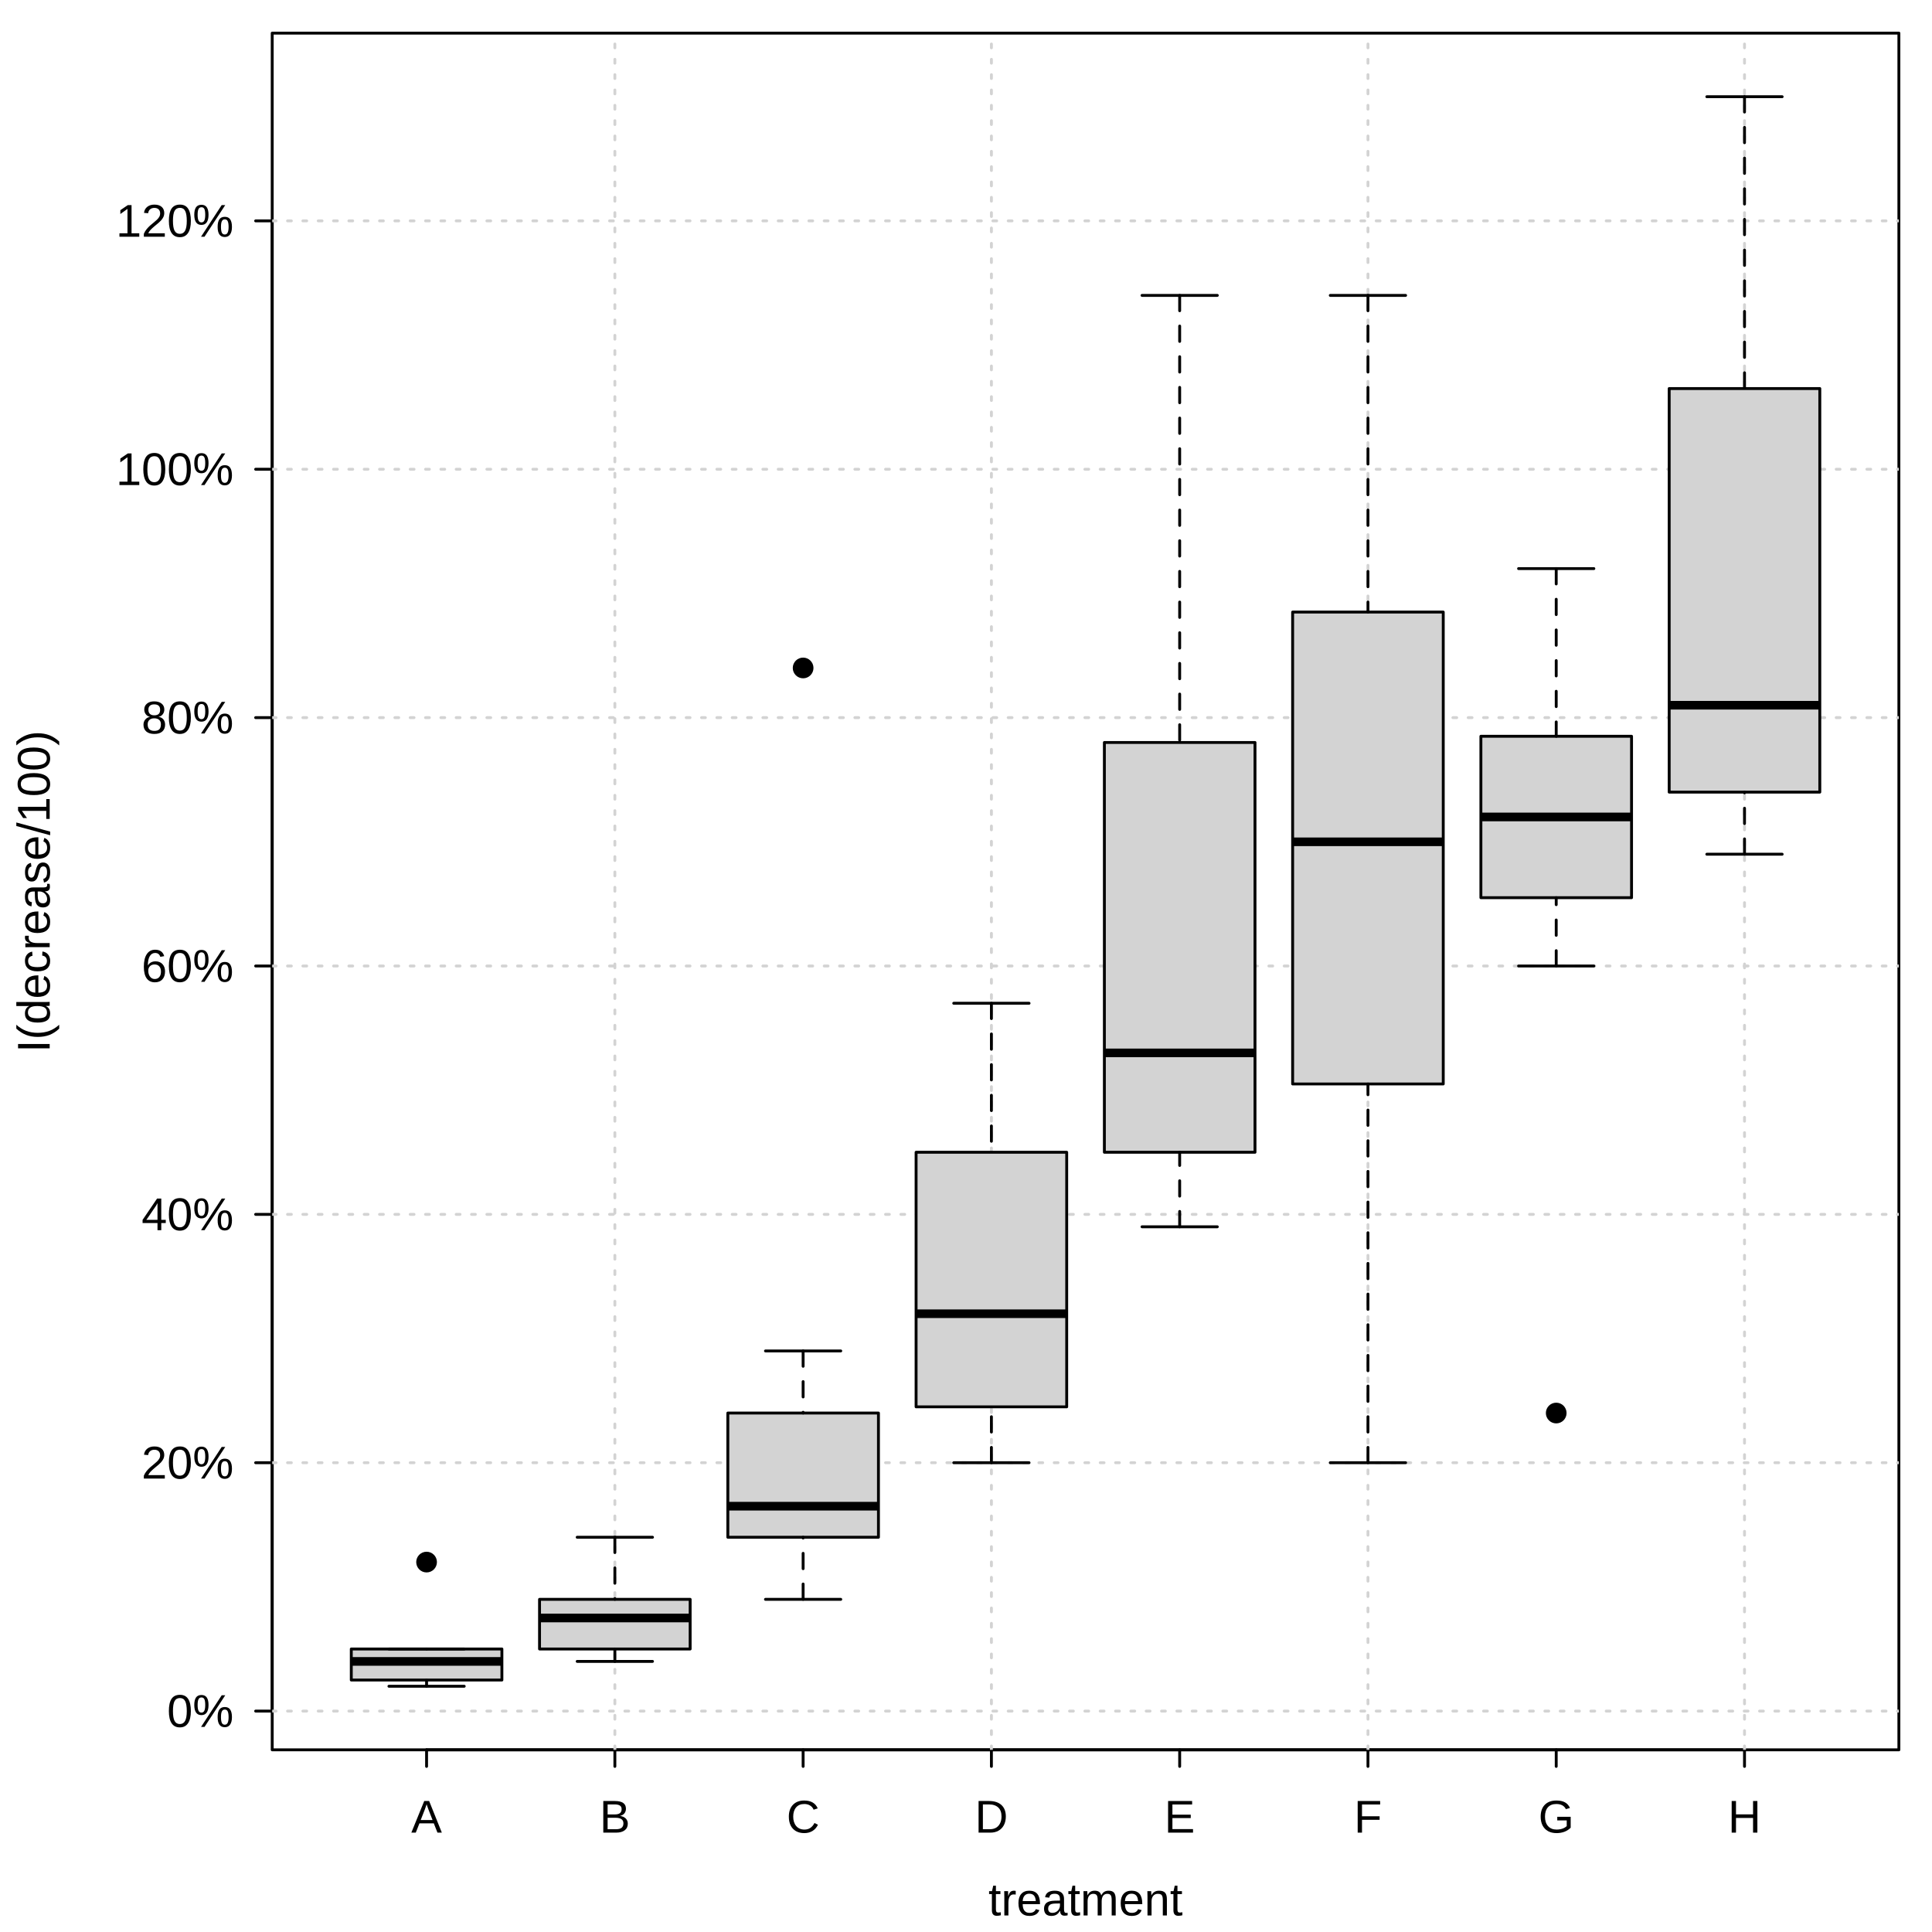
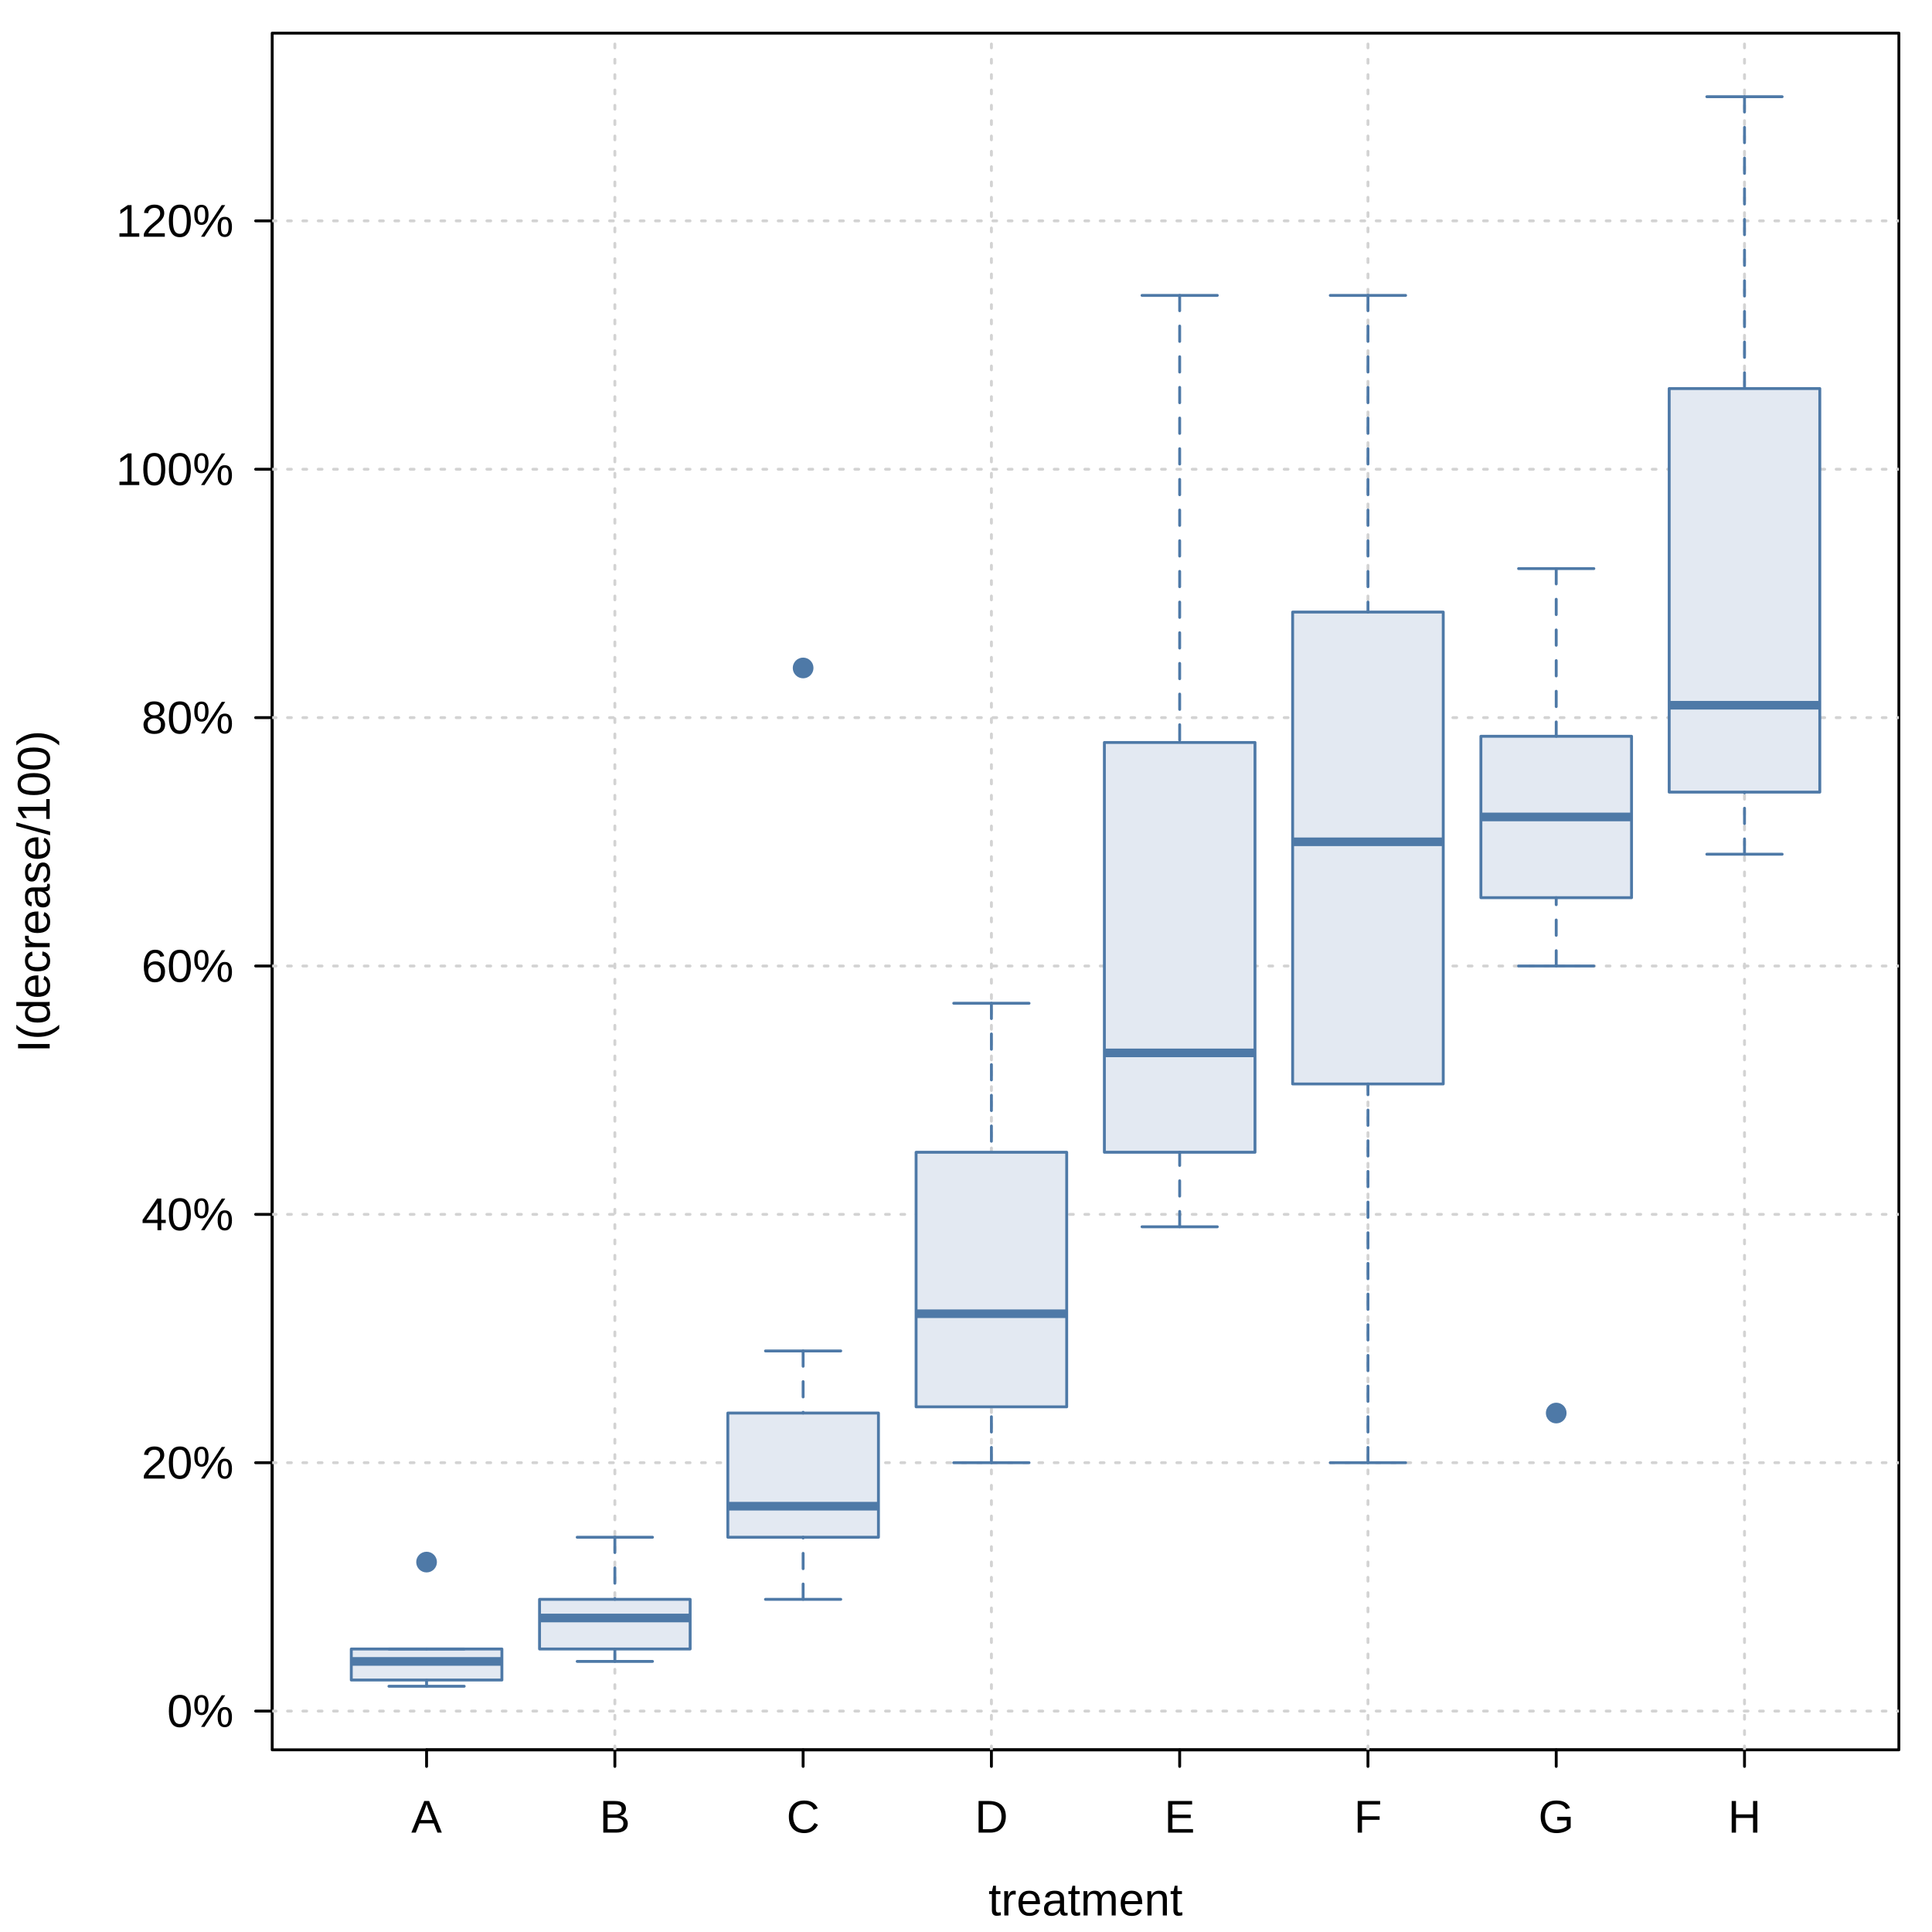
<svg xmlns="http://www.w3.org/2000/svg" width="504.00pt" height="504.00pt" viewBox="0 0 504.00 504.00">
  <g class="svglite">
    <defs>
      <style type="text/css">
    .svglite line, .svglite polyline, .svglite polygon, .svglite path, .svglite rect, .svglite circle {
      fill: none;
      stroke: #000000;
      stroke-linecap: round;
      stroke-linejoin: round;
      stroke-miterlimit: 10.00;
    }
    .svglite text {
      white-space: pre;
    }
    .svglite g.glyphgroup path {
      fill: inherit;
      stroke: none;
    }
  </style>
    </defs>
    <rect width="100%" height="100%" style="stroke: none; fill: #FFFFFF;" />
    <defs>
      <clipPath id="cpMC4wMHw1MDQuMDB8MC4wMHw1MDQuMDA=">
        <rect x="0.00" y="0.00" width="504.00" height="504.00" />
      </clipPath>
    </defs>
    <g clip-path="url(#cpMC4wMHw1MDQuMDB8MC4wMHw1MDQuMDA=)">
      <text x="283.18" y="499.68" text-anchor="middle" style="font-size: 12.00px; font-family: &quot;Liberation Sans&quot;;" textLength="50.67px" lengthAdjust="spacingAndGlyphs">treatment</text>
      <text transform="translate(12.96,232.56) rotate(-90)" text-anchor="middle" style="font-size: 12.00px; font-family: &quot;Liberation Sans&quot;;" textLength="84.03px" lengthAdjust="spacingAndGlyphs">I(decrease/100)</text>
      <line x1="111.28" y1="456.48" x2="455.09" y2="456.48" style="stroke-width: 0.75;" />
      <line x1="111.28" y1="456.48" x2="111.28" y2="460.80" style="stroke-width: 0.75;" />
      <line x1="160.40" y1="456.48" x2="160.40" y2="460.80" style="stroke-width: 0.75;" />
      <line x1="209.51" y1="456.48" x2="209.51" y2="460.80" style="stroke-width: 0.75;" />
      <line x1="258.63" y1="456.48" x2="258.63" y2="460.80" style="stroke-width: 0.75;" />
      <line x1="307.74" y1="456.48" x2="307.74" y2="460.80" style="stroke-width: 0.75;" />
      <line x1="356.86" y1="456.48" x2="356.86" y2="460.80" style="stroke-width: 0.75;" />
      <line x1="405.97" y1="456.48" x2="405.97" y2="460.80" style="stroke-width: 0.75;" />
      <line x1="455.09" y1="456.48" x2="455.09" y2="460.80" style="stroke-width: 0.75;" />
      <text x="111.28" y="478.08" text-anchor="middle" style="font-size: 12.00px; font-family: &quot;Liberation Sans&quot;;" textLength="8.00px" lengthAdjust="spacingAndGlyphs">A</text>
      <text x="160.40" y="478.08" text-anchor="middle" style="font-size: 12.00px; font-family: &quot;Liberation Sans&quot;;" textLength="8.00px" lengthAdjust="spacingAndGlyphs">B</text>
      <text x="209.51" y="478.08" text-anchor="middle" style="font-size: 12.00px; font-family: &quot;Liberation Sans&quot;;" textLength="8.67px" lengthAdjust="spacingAndGlyphs">C</text>
      <text x="258.63" y="478.08" text-anchor="middle" style="font-size: 12.00px; font-family: &quot;Liberation Sans&quot;;" textLength="8.67px" lengthAdjust="spacingAndGlyphs">D</text>
      <text x="307.74" y="478.08" text-anchor="middle" style="font-size: 12.00px; font-family: &quot;Liberation Sans&quot;;" textLength="8.00px" lengthAdjust="spacingAndGlyphs">E</text>
      <text x="356.86" y="478.08" text-anchor="middle" style="font-size: 12.00px; font-family: &quot;Liberation Sans&quot;;" textLength="7.33px" lengthAdjust="spacingAndGlyphs">F</text>
      <text x="405.97" y="478.08" text-anchor="middle" style="font-size: 12.00px; font-family: &quot;Liberation Sans&quot;;" textLength="9.33px" lengthAdjust="spacingAndGlyphs">G</text>
      <text x="455.09" y="478.08" text-anchor="middle" style="font-size: 12.00px; font-family: &quot;Liberation Sans&quot;;" textLength="8.67px" lengthAdjust="spacingAndGlyphs">H</text>
      <line x1="71.01" y1="446.37" x2="71.01" y2="57.62" style="stroke-width: 0.75;" />
      <line x1="71.01" y1="446.37" x2="66.69" y2="446.37" style="stroke-width: 0.75;" />
      <line x1="71.01" y1="381.58" x2="66.69" y2="381.58" style="stroke-width: 0.75;" />
      <line x1="71.01" y1="316.79" x2="66.69" y2="316.79" style="stroke-width: 0.75;" />
      <line x1="71.01" y1="252.00" x2="66.69" y2="252.00" style="stroke-width: 0.75;" />
      <line x1="71.01" y1="187.21" x2="66.69" y2="187.21" style="stroke-width: 0.75;" />
      <line x1="71.01" y1="122.41" x2="66.69" y2="122.41" style="stroke-width: 0.75;" />
      <line x1="71.01" y1="57.62" x2="66.69" y2="57.62" style="stroke-width: 0.75;" />
      <text x="60.93" y="450.50" text-anchor="end" style="font-size: 12.00px; font-family: &quot;Liberation Sans&quot;;" textLength="17.34px" lengthAdjust="spacingAndGlyphs">0%</text>
      <text x="60.93" y="385.71" text-anchor="end" style="font-size: 12.00px; font-family: &quot;Liberation Sans&quot;;" textLength="24.02px" lengthAdjust="spacingAndGlyphs">20%</text>
      <text x="60.93" y="320.92" text-anchor="end" style="font-size: 12.00px; font-family: &quot;Liberation Sans&quot;;" textLength="24.02px" lengthAdjust="spacingAndGlyphs">40%</text>
      <text x="60.93" y="256.13" text-anchor="end" style="font-size: 12.00px; font-family: &quot;Liberation Sans&quot;;" textLength="24.02px" lengthAdjust="spacingAndGlyphs">60%</text>
      <text x="60.93" y="191.34" text-anchor="end" style="font-size: 12.00px; font-family: &quot;Liberation Sans&quot;;" textLength="24.02px" lengthAdjust="spacingAndGlyphs">80%</text>
      <text x="60.93" y="126.54" text-anchor="end" style="font-size: 12.00px; font-family: &quot;Liberation Sans&quot;;" textLength="30.69px" lengthAdjust="spacingAndGlyphs">100%</text>
      <text x="60.93" y="61.75" text-anchor="end" style="font-size: 12.00px; font-family: &quot;Liberation Sans&quot;;" textLength="30.69px" lengthAdjust="spacingAndGlyphs">120%</text>
      <polygon points="71.01,456.48 495.36,456.48 495.36,8.64 71.01,8.64 " style="stroke-width: 0.75;" />
    </g>
    <defs>
      <clipPath id="cpNzEuMDF8NDk1LjM2fDguNjR8NDU2LjQ4">
        <rect x="71.01" y="8.64" width="424.35" height="447.84" />
      </clipPath>
    </defs>
    <g clip-path="url(#cpNzEuMDF8NDk1LjM2fDguNjR8NDU2LjQ4)">
      <line x1="160.40" y1="456.48" x2="160.40" y2="8.64" style="stroke-width: 0.75; stroke: #D3D3D3; stroke-dasharray: 1.00,3.00;" />
      <line x1="258.63" y1="456.48" x2="258.63" y2="8.64" style="stroke-width: 0.75; stroke: #D3D3D3; stroke-dasharray: 1.00,3.00;" />
      <line x1="356.86" y1="456.48" x2="356.86" y2="8.64" style="stroke-width: 0.75; stroke: #D3D3D3; stroke-dasharray: 1.00,3.00;" />
      <line x1="455.09" y1="456.48" x2="455.09" y2="8.64" style="stroke-width: 0.75; stroke: #D3D3D3; stroke-dasharray: 1.00,3.00;" />
      <line x1="71.01" y1="446.37" x2="495.36" y2="446.37" style="stroke-width: 0.75; stroke: #D3D3D3; stroke-dasharray: 1.00,3.00;" />
      <line x1="71.01" y1="381.58" x2="495.36" y2="381.58" style="stroke-width: 0.75; stroke: #D3D3D3; stroke-dasharray: 1.00,3.00;" />
      <line x1="71.01" y1="316.79" x2="495.36" y2="316.79" style="stroke-width: 0.75; stroke: #D3D3D3; stroke-dasharray: 1.00,3.00;" />
      <line x1="71.01" y1="252.00" x2="495.36" y2="252.00" style="stroke-width: 0.75; stroke: #D3D3D3; stroke-dasharray: 1.00,3.00;" />
      <line x1="71.01" y1="187.21" x2="495.36" y2="187.21" style="stroke-width: 0.75; stroke: #D3D3D3; stroke-dasharray: 1.00,3.00;" />
      <line x1="71.01" y1="122.41" x2="495.36" y2="122.41" style="stroke-width: 0.75; stroke: #D3D3D3; stroke-dasharray: 1.00,3.00;" />
      <line x1="71.01" y1="57.62" x2="495.36" y2="57.62" style="stroke-width: 0.75; stroke: #D3D3D3; stroke-dasharray: 1.00,3.00;" />
-       <polygon points="91.64,438.27 130.93,438.27 130.93,430.17 91.64,430.17 " style="stroke-width: 0.75; stroke: none; fill: #D3D3D3;" />
-       <line x1="91.64" y1="433.41" x2="130.93" y2="433.41" style="stroke-width: 2.25; stroke-linecap: butt;" />
-       <line x1="111.28" y1="439.89" x2="111.28" y2="438.27" style="stroke-width: 0.75; stroke-dasharray: 4.00,4.00;" />
-       <line x1="111.28" y1="430.17" x2="111.28" y2="430.17" style="stroke-width: 0.75; stroke-dasharray: 4.00,4.00;" />
-       <line x1="101.46" y1="439.89" x2="121.10" y2="439.89" style="stroke-width: 0.75;" />
-       <line x1="101.46" y1="430.17" x2="121.10" y2="430.17" style="stroke-width: 0.75;" />
-       <polygon points="91.64,438.27 130.93,438.27 130.93,430.17 91.64,430.17 " style="stroke-width: 0.75;" />
-       <circle cx="111.28" cy="407.50" r="2.70" style="stroke-width: 0.75; stroke: none; fill: #000000;" />
-       <polygon points="140.75,430.17 180.04,430.17 180.04,417.22 140.75,417.22 " style="stroke-width: 0.75; stroke: none; fill: #D3D3D3;" />
-       <line x1="140.75" y1="422.08" x2="180.04" y2="422.08" style="stroke-width: 2.25; stroke-linecap: butt;" />
-       <line x1="160.40" y1="433.41" x2="160.40" y2="430.17" style="stroke-width: 0.75; stroke-dasharray: 4.00,4.00;" />
-       <line x1="160.40" y1="401.02" x2="160.40" y2="417.22" style="stroke-width: 0.75; stroke-dasharray: 4.00,4.00;" />
-       <line x1="150.57" y1="433.41" x2="170.22" y2="433.41" style="stroke-width: 0.75;" />
-       <line x1="150.57" y1="401.02" x2="170.22" y2="401.02" style="stroke-width: 0.75;" />
-       <polygon points="140.75,430.17 180.04,430.17 180.04,417.22 140.75,417.22 " style="stroke-width: 0.75;" />
-       <polygon points="189.87,401.02 229.16,401.02 229.16,368.62 189.87,368.62 " style="stroke-width: 0.75; stroke: none; fill: #D3D3D3;" />
-       <line x1="189.87" y1="392.92" x2="229.16" y2="392.92" style="stroke-width: 2.25; stroke-linecap: butt;" />
-       <line x1="209.51" y1="417.22" x2="209.51" y2="401.02" style="stroke-width: 0.75; stroke-dasharray: 4.00,4.00;" />
-       <line x1="209.51" y1="352.42" x2="209.51" y2="368.62" style="stroke-width: 0.75; stroke-dasharray: 4.00,4.00;" />
-       <line x1="199.69" y1="417.22" x2="219.33" y2="417.22" style="stroke-width: 0.75;" />
-       <line x1="199.69" y1="352.42" x2="219.33" y2="352.42" style="stroke-width: 0.75;" />
-       <polygon points="189.87,401.02 229.16,401.02 229.16,368.62 189.87,368.62 " style="stroke-width: 0.75;" />
-       <circle cx="209.51" cy="174.25" r="2.70" style="stroke-width: 0.75; stroke: none; fill: #000000;" />
-       <polygon points="238.98,367.00 278.27,367.00 278.27,300.59 238.98,300.59 " style="stroke-width: 0.75; stroke: none; fill: #D3D3D3;" />
-       <line x1="238.98" y1="342.71" x2="278.27" y2="342.71" style="stroke-width: 2.25; stroke-linecap: butt;" />
-       <line x1="258.63" y1="381.58" x2="258.63" y2="367.00" style="stroke-width: 0.75; stroke-dasharray: 4.00,4.00;" />
-       <line x1="258.63" y1="261.72" x2="258.63" y2="300.59" style="stroke-width: 0.75; stroke-dasharray: 4.00,4.00;" />
-       <line x1="248.80" y1="381.58" x2="268.45" y2="381.58" style="stroke-width: 0.75;" />
-       <line x1="248.80" y1="261.72" x2="268.45" y2="261.72" style="stroke-width: 0.75;" />
-       <polygon points="238.98,367.00 278.27,367.00 278.27,300.59 238.98,300.59 " style="stroke-width: 0.75;" />
-       <polygon points="288.10,300.59 327.39,300.59 327.39,193.69 288.10,193.69 " style="stroke-width: 0.75; stroke: none; fill: #D3D3D3;" />
-       <line x1="288.10" y1="274.67" x2="327.39" y2="274.67" style="stroke-width: 2.25; stroke-linecap: butt;" />
-       <line x1="307.74" y1="320.03" x2="307.74" y2="300.59" style="stroke-width: 0.75; stroke-dasharray: 4.00,4.00;" />
-       <line x1="307.74" y1="77.06" x2="307.74" y2="193.69" style="stroke-width: 0.75; stroke-dasharray: 4.00,4.00;" />
-       <line x1="297.92" y1="320.03" x2="317.56" y2="320.03" style="stroke-width: 0.75;" />
-       <line x1="297.92" y1="77.06" x2="317.56" y2="77.06" style="stroke-width: 0.75;" />
-       <polygon points="288.10,300.59 327.39,300.59 327.39,193.69 288.10,193.69 " style="stroke-width: 0.75;" />
-       <polygon points="337.21,282.77 376.50,282.77 376.50,159.67 337.21,159.67 " style="stroke-width: 0.75; stroke: none; fill: #D3D3D3;" />
-       <line x1="337.21" y1="219.60" x2="376.50" y2="219.60" style="stroke-width: 2.25; stroke-linecap: butt;" />
-       <line x1="356.86" y1="381.58" x2="356.86" y2="282.77" style="stroke-width: 0.75; stroke-dasharray: 4.00,4.00;" />
-       <line x1="356.86" y1="77.06" x2="356.86" y2="159.67" style="stroke-width: 0.75; stroke-dasharray: 4.00,4.00;" />
-       <line x1="347.03" y1="381.58" x2="366.68" y2="381.58" style="stroke-width: 0.75;" />
-       <line x1="347.03" y1="77.06" x2="366.68" y2="77.06" style="stroke-width: 0.75;" />
-       <polygon points="337.21,282.77 376.50,282.77 376.50,159.67 337.21,159.67 " style="stroke-width: 0.75;" />
-       <polygon points="386.32,234.18 425.62,234.18 425.62,192.07 386.32,192.07 " style="stroke-width: 0.75; stroke: none; fill: #D3D3D3;" />
-       <line x1="386.32" y1="213.12" x2="425.62" y2="213.12" style="stroke-width: 2.25; stroke-linecap: butt;" />
-       <line x1="405.97" y1="252.00" x2="405.97" y2="234.18" style="stroke-width: 0.75; stroke-dasharray: 4.00,4.00;" />
-       <line x1="405.97" y1="148.33" x2="405.97" y2="192.07" style="stroke-width: 0.75; stroke-dasharray: 4.00,4.00;" />
-       <line x1="396.15" y1="252.00" x2="415.79" y2="252.00" style="stroke-width: 0.75;" />
-       <line x1="396.15" y1="148.33" x2="415.79" y2="148.33" style="stroke-width: 0.75;" />
-       <polygon points="386.32,234.18 425.62,234.18 425.62,192.07 386.32,192.07 " style="stroke-width: 0.75;" />
-       <circle cx="405.97" cy="368.62" r="2.70" style="stroke-width: 0.75; stroke: none; fill: #000000;" />
-       <polygon points="435.44,206.64 474.73,206.64 474.73,101.36 435.44,101.36 " style="stroke-width: 0.75; stroke: none; fill: #D3D3D3;" />
-       <line x1="435.44" y1="183.97" x2="474.73" y2="183.97" style="stroke-width: 2.25; stroke-linecap: butt;" />
-       <line x1="455.09" y1="222.84" x2="455.09" y2="206.64" style="stroke-width: 0.75; stroke-dasharray: 4.00,4.00;" />
-       <line x1="455.09" y1="25.23" x2="455.09" y2="101.36" style="stroke-width: 0.75; stroke-dasharray: 4.00,4.00;" />
-       <line x1="445.26" y1="222.84" x2="464.91" y2="222.84" style="stroke-width: 0.75;" />
-       <line x1="445.26" y1="25.23" x2="464.91" y2="25.23" style="stroke-width: 0.75;" />
-       <polygon points="435.44,206.64 474.73,206.64 474.73,101.36 435.44,101.36 " style="stroke-width: 0.75;" />
+       <polygon points="91.64,438.27 130.93,438.27 130.93,430.17 91.64,430.17 " style="stroke-width: 0.75; stroke: none; fill: #E3E9F2;" />
+       <line x1="91.64" y1="433.41" x2="130.93" y2="433.41" style="stroke-width: 2.25; stroke: #4E79A7; stroke-linecap: butt;" />
+       <line x1="111.28" y1="439.89" x2="111.28" y2="438.27" style="stroke-width: 0.75; stroke: #4E79A7; stroke-dasharray: 4.00,4.00;" />
+       <line x1="111.28" y1="430.17" x2="111.28" y2="430.17" style="stroke-width: 0.75; stroke: #4E79A7; stroke-dasharray: 4.00,4.00;" />
+       <line x1="101.46" y1="439.89" x2="121.10" y2="439.89" style="stroke-width: 0.75; stroke: #4E79A7;" />
+       <line x1="101.46" y1="430.17" x2="121.10" y2="430.17" style="stroke-width: 0.75; stroke: #4E79A7;" />
+       <polygon points="91.64,438.27 130.93,438.27 130.93,430.17 91.64,430.17 " style="stroke-width: 0.75; stroke: #4E79A7;" />
+       <circle cx="111.28" cy="407.50" r="2.70" style="stroke-width: 0.75; stroke: none; fill: #4E79A7;" />
+       <polygon points="140.75,430.17 180.04,430.17 180.04,417.22 140.75,417.22 " style="stroke-width: 0.75; stroke: none; fill: #E3E9F2;" />
+       <line x1="140.75" y1="422.08" x2="180.04" y2="422.08" style="stroke-width: 2.25; stroke: #4E79A7; stroke-linecap: butt;" />
+       <line x1="160.40" y1="433.41" x2="160.40" y2="430.17" style="stroke-width: 0.75; stroke: #4E79A7; stroke-dasharray: 4.00,4.00;" />
+       <line x1="160.40" y1="401.02" x2="160.40" y2="417.22" style="stroke-width: 0.75; stroke: #4E79A7; stroke-dasharray: 4.00,4.00;" />
+       <line x1="150.57" y1="433.41" x2="170.22" y2="433.41" style="stroke-width: 0.75; stroke: #4E79A7;" />
+       <line x1="150.57" y1="401.02" x2="170.22" y2="401.02" style="stroke-width: 0.75; stroke: #4E79A7;" />
+       <polygon points="140.75,430.17 180.04,430.17 180.04,417.22 140.75,417.22 " style="stroke-width: 0.75; stroke: #4E79A7;" />
+       <polygon points="189.87,401.02 229.16,401.02 229.16,368.62 189.87,368.62 " style="stroke-width: 0.75; stroke: none; fill: #E3E9F2;" />
+       <line x1="189.87" y1="392.92" x2="229.16" y2="392.92" style="stroke-width: 2.25; stroke: #4E79A7; stroke-linecap: butt;" />
+       <line x1="209.51" y1="417.22" x2="209.51" y2="401.02" style="stroke-width: 0.75; stroke: #4E79A7; stroke-dasharray: 4.00,4.00;" />
+       <line x1="209.51" y1="352.42" x2="209.51" y2="368.62" style="stroke-width: 0.75; stroke: #4E79A7; stroke-dasharray: 4.00,4.00;" />
+       <line x1="199.69" y1="417.22" x2="219.33" y2="417.22" style="stroke-width: 0.75; stroke: #4E79A7;" />
+       <line x1="199.69" y1="352.42" x2="219.33" y2="352.42" style="stroke-width: 0.75; stroke: #4E79A7;" />
+       <polygon points="189.87,401.02 229.16,401.02 229.16,368.62 189.87,368.62 " style="stroke-width: 0.75; stroke: #4E79A7;" />
+       <circle cx="209.51" cy="174.25" r="2.70" style="stroke-width: 0.75; stroke: none; fill: #4E79A7;" />
+       <polygon points="238.98,367.00 278.27,367.00 278.27,300.59 238.98,300.59 " style="stroke-width: 0.75; stroke: none; fill: #E3E9F2;" />
+       <line x1="238.98" y1="342.71" x2="278.27" y2="342.71" style="stroke-width: 2.25; stroke: #4E79A7; stroke-linecap: butt;" />
+       <line x1="258.63" y1="381.58" x2="258.63" y2="367.00" style="stroke-width: 0.75; stroke: #4E79A7; stroke-dasharray: 4.00,4.00;" />
+       <line x1="258.63" y1="261.72" x2="258.63" y2="300.59" style="stroke-width: 0.75; stroke: #4E79A7; stroke-dasharray: 4.00,4.00;" />
+       <line x1="248.80" y1="381.58" x2="268.45" y2="381.58" style="stroke-width: 0.75; stroke: #4E79A7;" />
+       <line x1="248.80" y1="261.72" x2="268.45" y2="261.72" style="stroke-width: 0.75; stroke: #4E79A7;" />
+       <polygon points="238.98,367.00 278.27,367.00 278.27,300.59 238.98,300.59 " style="stroke-width: 0.75; stroke: #4E79A7;" />
+       <polygon points="288.10,300.59 327.39,300.59 327.39,193.69 288.10,193.69 " style="stroke-width: 0.75; stroke: none; fill: #E3E9F2;" />
+       <line x1="288.10" y1="274.67" x2="327.39" y2="274.67" style="stroke-width: 2.25; stroke: #4E79A7; stroke-linecap: butt;" />
+       <line x1="307.74" y1="320.03" x2="307.74" y2="300.59" style="stroke-width: 0.75; stroke: #4E79A7; stroke-dasharray: 4.00,4.00;" />
+       <line x1="307.74" y1="77.06" x2="307.74" y2="193.69" style="stroke-width: 0.75; stroke: #4E79A7; stroke-dasharray: 4.00,4.00;" />
+       <line x1="297.92" y1="320.03" x2="317.56" y2="320.03" style="stroke-width: 0.75; stroke: #4E79A7;" />
+       <line x1="297.92" y1="77.06" x2="317.56" y2="77.06" style="stroke-width: 0.75; stroke: #4E79A7;" />
+       <polygon points="288.10,300.59 327.39,300.59 327.39,193.69 288.10,193.69 " style="stroke-width: 0.75; stroke: #4E79A7;" />
+       <polygon points="337.21,282.77 376.50,282.77 376.50,159.67 337.21,159.67 " style="stroke-width: 0.75; stroke: none; fill: #E3E9F2;" />
+       <line x1="337.21" y1="219.60" x2="376.50" y2="219.60" style="stroke-width: 2.25; stroke: #4E79A7; stroke-linecap: butt;" />
+       <line x1="356.86" y1="381.58" x2="356.86" y2="282.77" style="stroke-width: 0.75; stroke: #4E79A7; stroke-dasharray: 4.00,4.00;" />
+       <line x1="356.86" y1="77.06" x2="356.86" y2="159.67" style="stroke-width: 0.75; stroke: #4E79A7; stroke-dasharray: 4.00,4.00;" />
+       <line x1="347.03" y1="381.58" x2="366.68" y2="381.58" style="stroke-width: 0.75; stroke: #4E79A7;" />
+       <line x1="347.03" y1="77.06" x2="366.68" y2="77.06" style="stroke-width: 0.75; stroke: #4E79A7;" />
+       <polygon points="337.21,282.77 376.50,282.77 376.50,159.67 337.21,159.67 " style="stroke-width: 0.75; stroke: #4E79A7;" />
+       <polygon points="386.32,234.18 425.62,234.18 425.62,192.07 386.32,192.07 " style="stroke-width: 0.75; stroke: none; fill: #E3E9F2;" />
+       <line x1="386.32" y1="213.12" x2="425.62" y2="213.12" style="stroke-width: 2.25; stroke: #4E79A7; stroke-linecap: butt;" />
+       <line x1="405.97" y1="252.00" x2="405.97" y2="234.18" style="stroke-width: 0.75; stroke: #4E79A7; stroke-dasharray: 4.00,4.00;" />
+       <line x1="405.97" y1="148.33" x2="405.97" y2="192.07" style="stroke-width: 0.75; stroke: #4E79A7; stroke-dasharray: 4.00,4.00;" />
+       <line x1="396.15" y1="252.00" x2="415.79" y2="252.00" style="stroke-width: 0.75; stroke: #4E79A7;" />
+       <line x1="396.15" y1="148.33" x2="415.79" y2="148.33" style="stroke-width: 0.75; stroke: #4E79A7;" />
+       <polygon points="386.32,234.18 425.62,234.18 425.62,192.07 386.32,192.07 " style="stroke-width: 0.75; stroke: #4E79A7;" />
+       <circle cx="405.97" cy="368.62" r="2.70" style="stroke-width: 0.75; stroke: none; fill: #4E79A7;" />
+       <polygon points="435.44,206.64 474.73,206.64 474.73,101.36 435.44,101.36 " style="stroke-width: 0.75; stroke: none; fill: #E3E9F2;" />
+       <line x1="435.44" y1="183.97" x2="474.73" y2="183.97" style="stroke-width: 2.25; stroke: #4E79A7; stroke-linecap: butt;" />
+       <line x1="455.09" y1="222.84" x2="455.09" y2="206.64" style="stroke-width: 0.75; stroke: #4E79A7; stroke-dasharray: 4.00,4.00;" />
+       <line x1="455.09" y1="25.23" x2="455.09" y2="101.36" style="stroke-width: 0.75; stroke: #4E79A7; stroke-dasharray: 4.00,4.00;" />
+       <line x1="445.26" y1="222.84" x2="464.91" y2="222.84" style="stroke-width: 0.75; stroke: #4E79A7;" />
+       <line x1="445.26" y1="25.23" x2="464.91" y2="25.23" style="stroke-width: 0.75; stroke: #4E79A7;" />
+       <polygon points="435.44,206.64 474.73,206.64 474.73,101.36 435.44,101.36 " style="stroke-width: 0.75; stroke: #4E79A7;" />
    </g>
  </g>
</svg>
